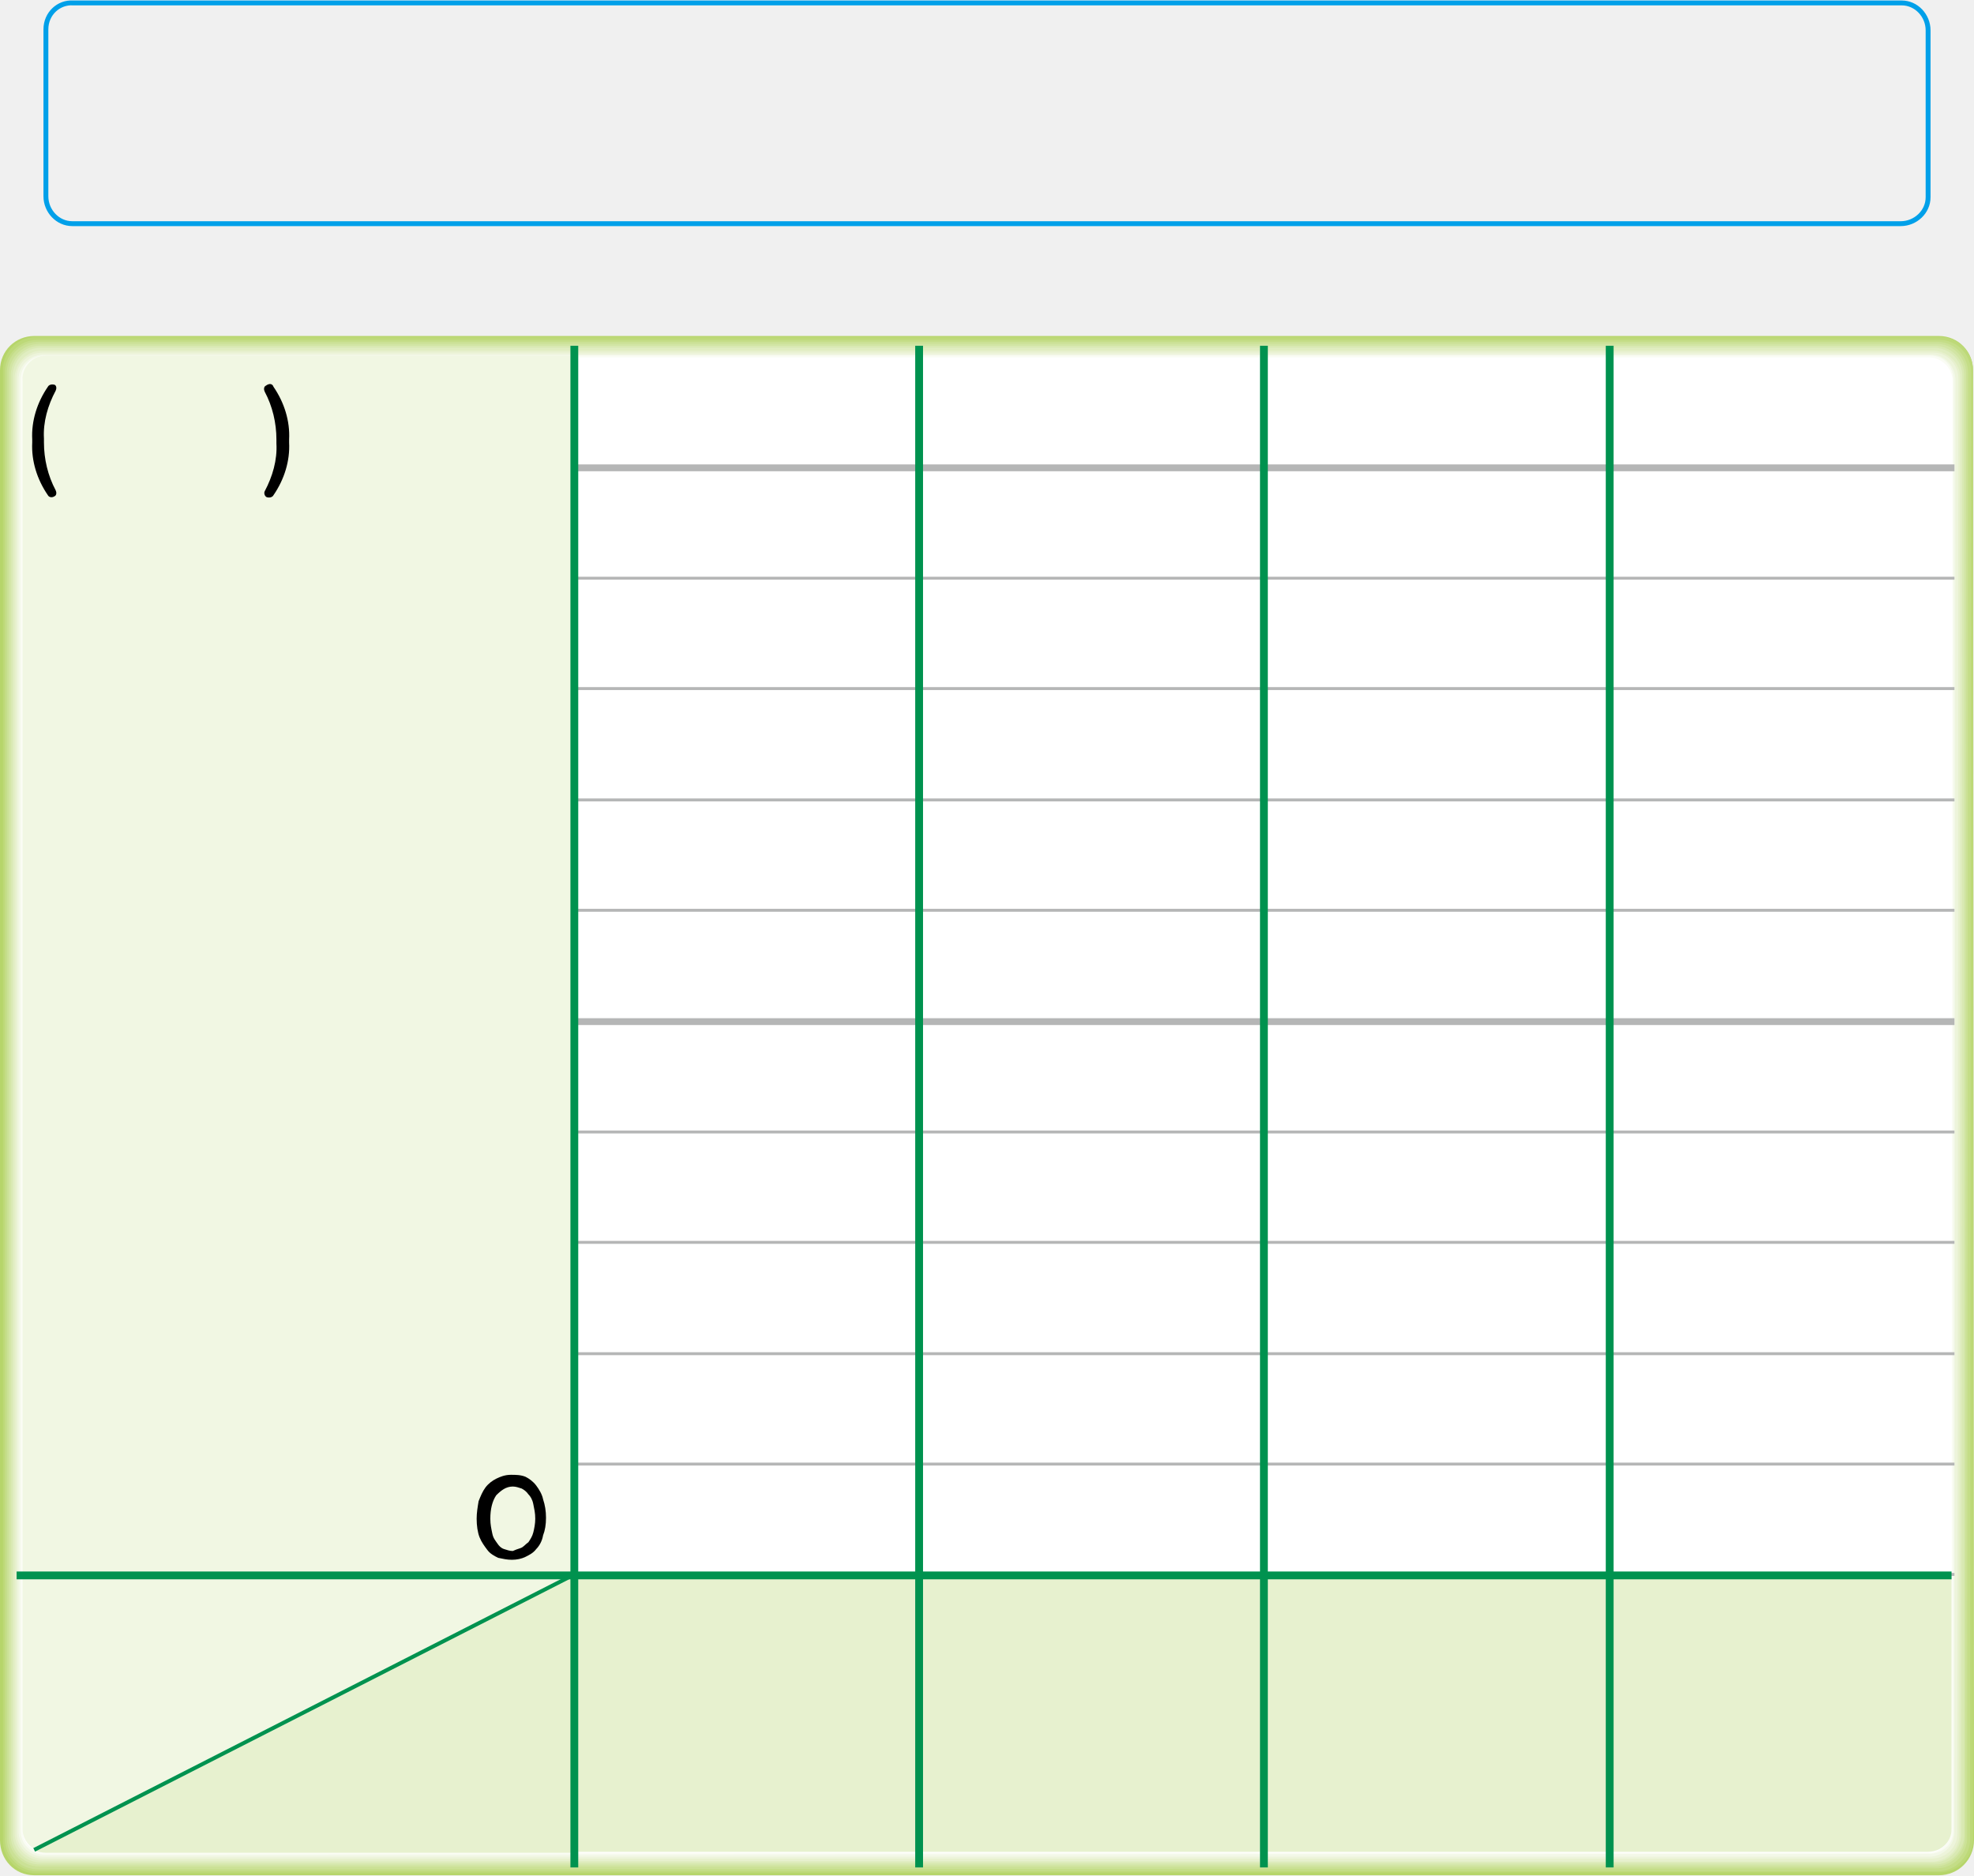
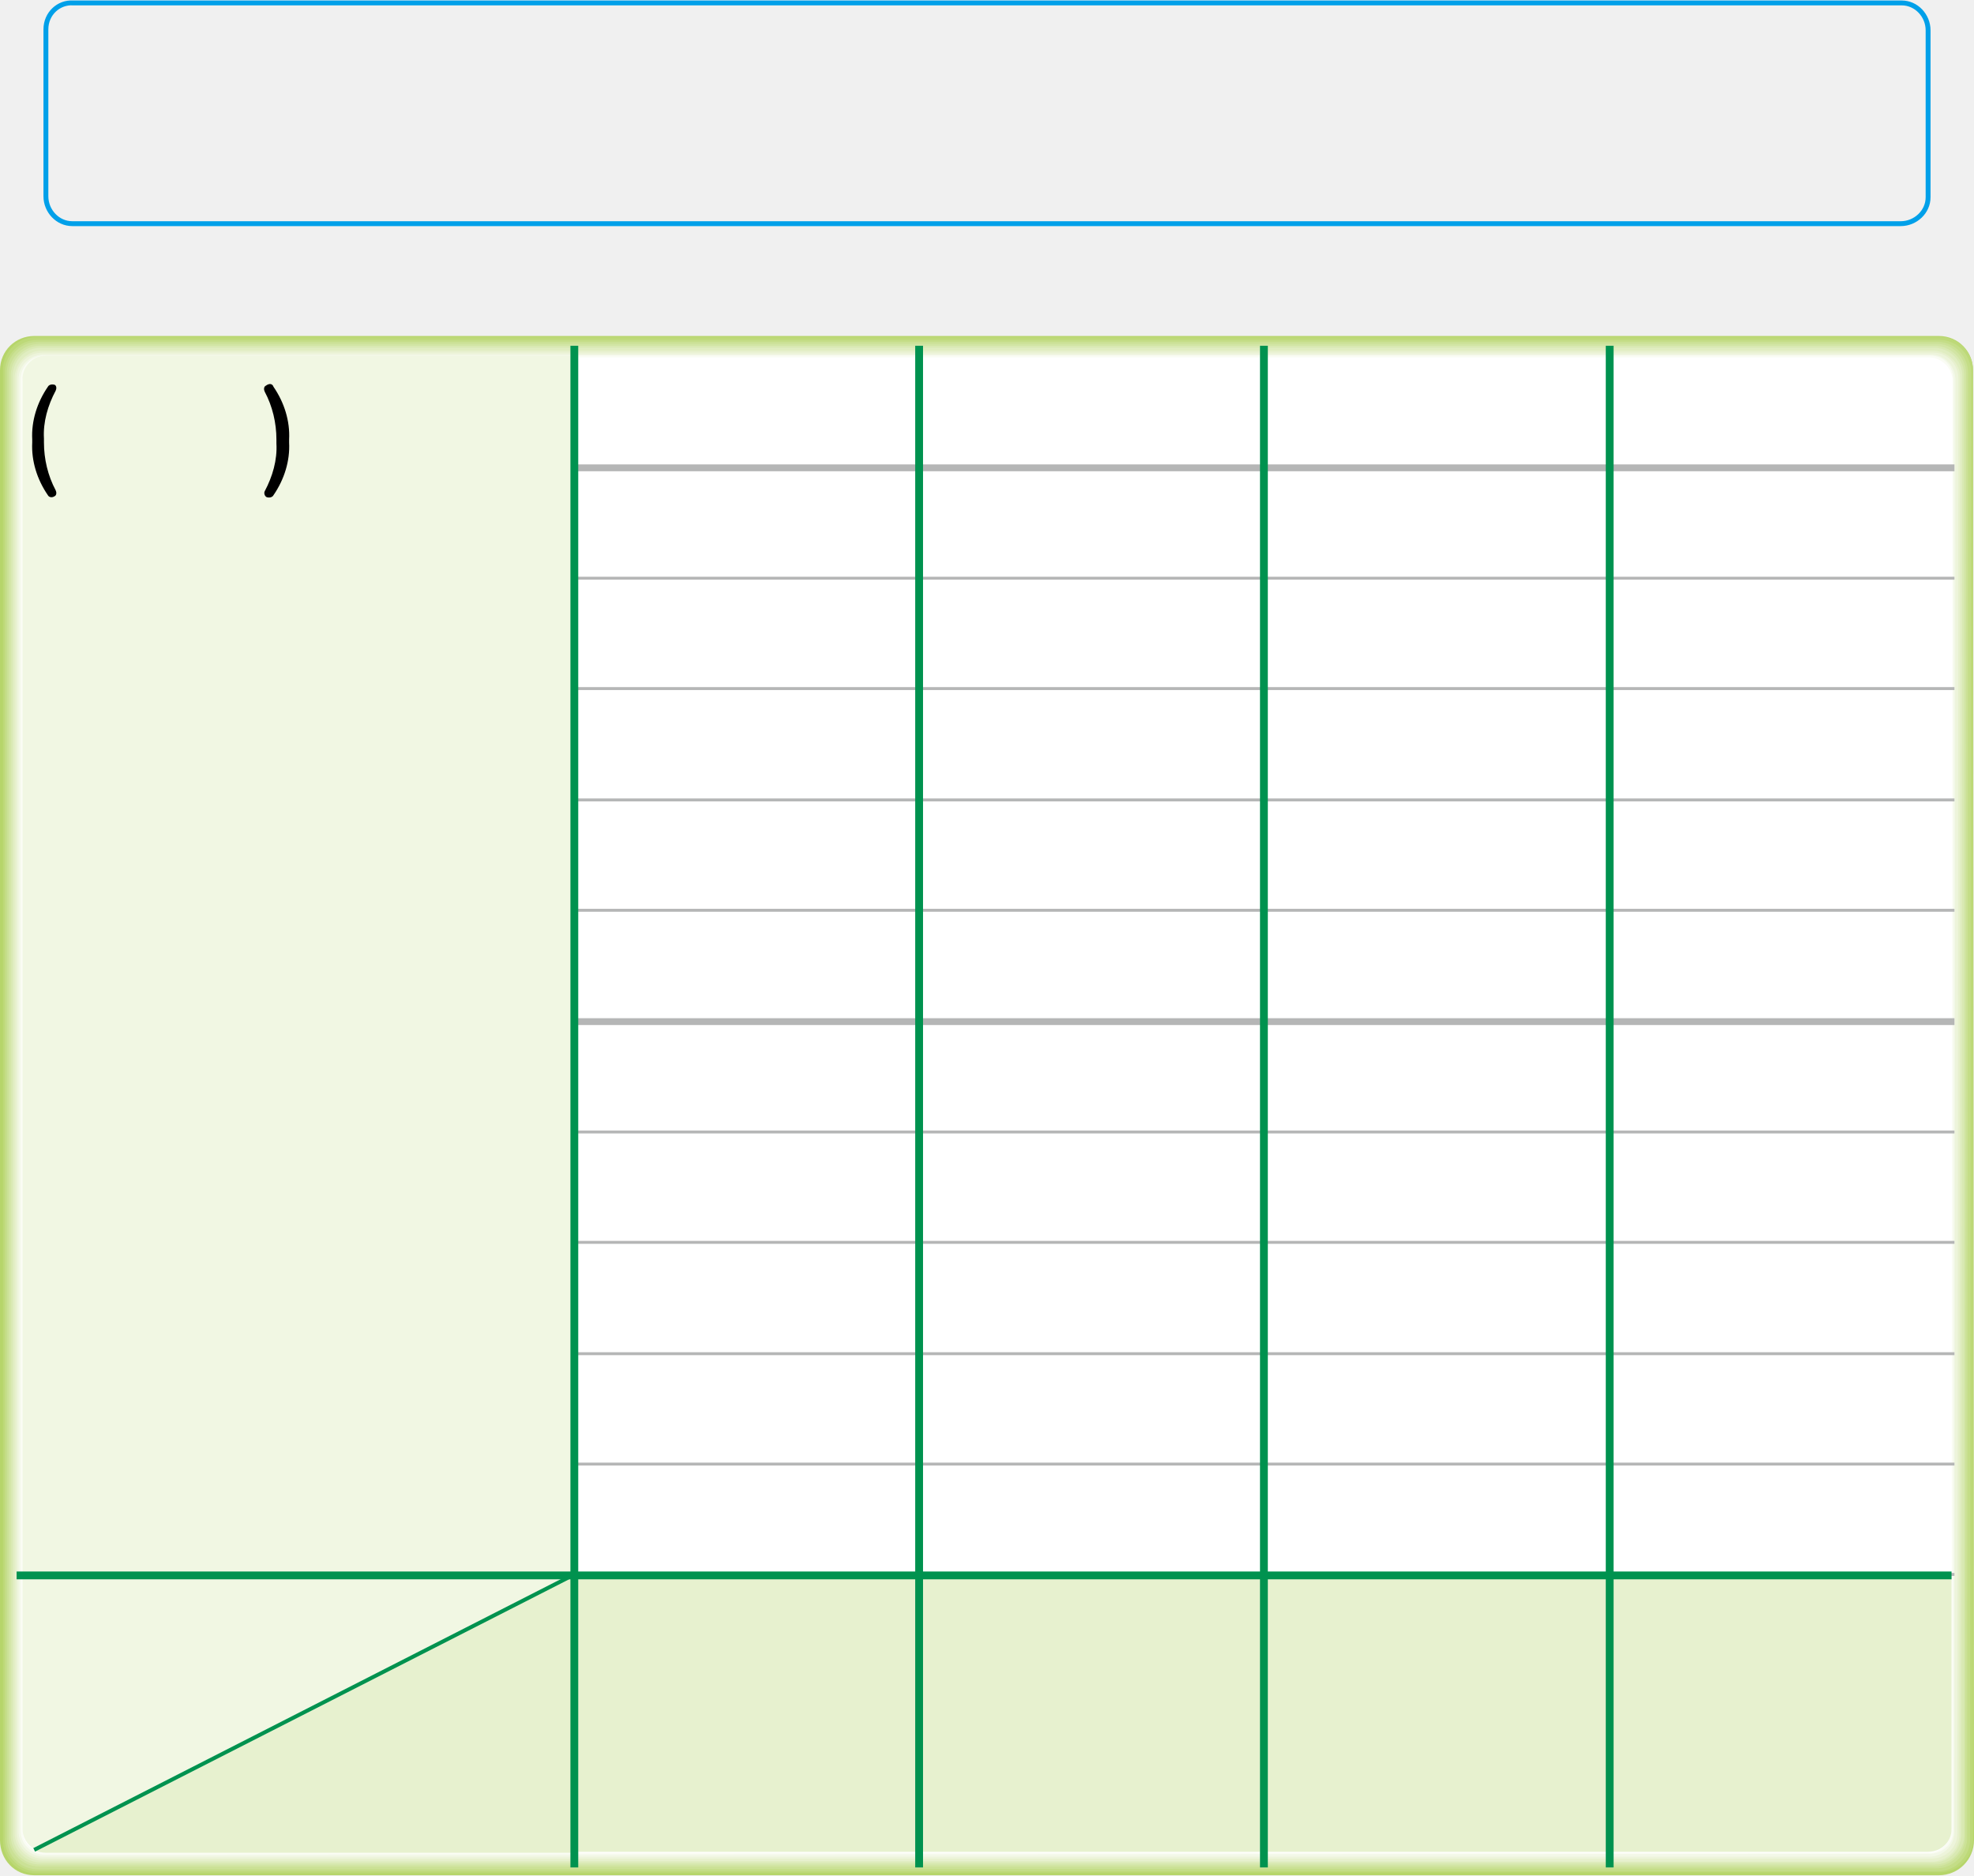
<svg xmlns="http://www.w3.org/2000/svg" xmlns:xlink="http://www.w3.org/1999/xlink" version="1.1" id="Layer_1" x="0px" y="0px" width="202.1px" height="192px" preserveAspectRatio="none" viewBox="0 0 202.1 192" style="enable-background:new 0 0 202.1 192;" xml:space="preserve">
  <path style="fill:none;stroke:#00A0E9;stroke-width:0.5;" d="M7.5,0.3C6,0.2,4.7,1.4,4.7,3v0.1v17c0,1.5,1.2,2.8,2.7,2.8h0.1h187.1  c1.5,0,2.8-1.2,2.8-2.7v-0.1v-17c0-1.5-1.2-2.8-2.7-2.8h-0.1C194.6,0.3,7.5,0.3,7.5,0.3z" />
  <g>
    <g>
      <defs>
        <rect id="SVGID_1_" y="34.4" width="202.1" height="157.6" />
      </defs>
      <clipPath id="SVGID_2_">
        <use xlink:href="#SVGID_1_" style="overflow:visible;" />
      </clipPath>
      <g style="clip-path:url(#SVGID_2_);">
        <path style="fill:#B6D56A;" d="M202.1,188.4c0,2-1.6,3.6-3.6,3.6l0,0H3.5c-2,0-3.5-1.6-3.5-3.6l0,0V37.9c0-2,1.6-3.5,3.5-3.5h195     c2,0,3.5,1.6,3.5,3.5l0,0L202.1,188.4z" />
        <path style="fill:#BDD978;" d="M3.7,191.8c-1.9,0-3.4-1.5-3.4-3.4l0,0V38c0-0.1,0-0.2,0-0.3c0.1-1.8,1.6-3.2,3.4-3.2h195.1     c1.8,0.1,3.2,1.6,3.2,3.4v150.3c0,0.1,0,0.2,0,0.3c-0.1,1.8-1.6,3.2-3.4,3.2L3.7,191.8z" />
        <path style="fill:#C4DD87;" d="M3.8,191.6c-1.8,0-3.3-1.5-3.3-3.3V37.9c0.1-1.7,1.6-3.1,3.3-3.1h194.9c1.8,0.1,3.1,1.6,3.1,3.3     l-0.1,150.1c0,0.1,0,0.2,0,0.3c-0.1,1.7-1.6,3.1-3.3,3.1L3.8,191.6L3.8,191.6z" />
        <path style="fill:#CBE196;" d="M3.9,191.4c-1.8,0-3.2-1.4-3.2-3.2V38c0.1-1.7,1.5-3,3.2-3h194.6c1.7,0.1,3,1.5,3,3.2L201.4,188     c0,0.1,0,0.2,0,0.3c-0.1,1.7-1.5,3-3.2,3L3.9,191.4z" />
        <path style="fill:#D2E5A4;" d="M4,191.1c-1.7,0-3.1-1.4-3.1-3.1c0,0,0,0,0-0.1V38.2c0.1-1.7,1.5-3,3.2-3h194.3     c1.7,0.1,2.9,1.5,2.9,3.1L201.2,188c0,0.1,0,0.2,0,0.2c-0.1,1.6-1.5,2.9-3.1,2.9L4,191.1z" />
        <path style="fill:#D9E9B3;" d="M4.1,190.9c-1.7,0-3-1.3-3-3V38.3c0.1-1.6,1.4-2.9,3-2.9h194.1c1.6,0.1,2.9,1.4,2.9,3v149.4     c0,0.1,0,0.2,0,0.2c-0.1,1.6-1.4,2.9-3,2.9L4.1,190.9z" />
        <path style="fill:#E0EDC1;" d="M4.2,190.7c-1.6,0-2.9-1.3-2.9-2.9V38.4c0.1-1.6,1.3-2.8,2.9-2.8h193.9c1.6,0.1,2.8,1.3,2.8,2.9     l-0.1,149.2v0.2c-0.1,1.6-1.3,2.8-2.9,2.8H4.2z" />
        <path style="fill:#E7F0CE;" d="M4.3,190.5c-1.5,0-2.8-1.3-2.8-2.8l0,0V38.6c0.1-1.5,1.3-2.7,2.8-2.7H198c1.5,0.1,2.7,1.3,2.7,2.8     l-0.1,149c0,0.1,0,0.1,0,0.2c0,1.5-1.3,2.7-2.8,2.7L4.3,190.5z" />
        <path style="fill:#EDF4DB;" d="M4.4,190.3c-1.5,0-2.7-1.2-2.7-2.7l0,0V38.9c0-0.1,0-0.1,0-0.2c0-1.5,1.2-2.6,2.7-2.6h193.5     c1.5,0,2.6,1.2,2.6,2.7l-0.1,148.7v0.2c0,1.5-1.2,2.6-2.7,2.6H4.4z" />
        <path style="fill:#F3F8E8;" d="M4.5,190.1c-1.4,0-2.6-1.1-2.6-2.6l0,0V38.8c0-1.4,1.2-2.5,2.6-2.5h193.2c1.4,0,2.5,1.2,2.5,2.6     l-0.1,148.5v0.2c0,1.4-1.2,2.5-2.6,2.5L4.5,190.1L4.5,190.1z" />
        <path style="fill:#FAFCF4;" d="M4.6,189.9c-1.4,0-2.5-1.1-2.5-2.5l0,0V39.1c0-0.1,0-0.1,0-0.2c0-1.4,1.1-2.5,2.5-2.5h193     c1.4,0,2.4,1.1,2.4,2.5v148.3v0.2c0,1.4-1.1,2.4-2.5,2.4L4.6,189.9z" />
        <path style="fill:#FFFFFF;" d="M199.8,187.3c0,1.3-1.1,2.4-2.4,2.4l0,0H4.7c-1.3,0-2.4-1-2.4-2.3l0,0V39.1c0-1.3,1.1-2.4,2.4-2.4     h192.7c1.3,0,2.4,1.1,2.4,2.4l0,0L199.8,187.3z" />
        <path style="fill:#E7F1CF;" d="M58.8,161.2v28.4h138.6c1.3,0,2.4-1,2.4-2.3l0,0v-26.1L58.8,161.2L58.8,161.2z" />
        <path style="fill:#E7F1CF;" d="M3.5,189.4c0.4,0.2,0.8,0.3,1.2,0.3h54.1v-28.4L3.5,189.4z" />
        <path style="fill:#F1F7E3;" d="M58.8,36.4H4.7c-1.3,0-2.4,1.1-2.4,2.4v122.5h56.5V36.4z" />
        <path style="fill:#F1F7E3;" d="M2.3,161.2v26.1c0,0.8,0.5,1.6,1.2,2l55.3-28.1H2.3z" />
        <path style="fill:#FFFFFF;" d="M199.8,161.2L199.9,39c0-1.3-1.1-2.4-2.4-2.4l0,0H58.8v124.5L199.8,161.2L199.8,161.2z" />
      </g>
    </g>
  </g>
  <g>
    <g>
      <defs>
        <rect id="SVGID_3_" y="34.4" width="202.1" height="157.6" />
      </defs>
      <clipPath id="SVGID_4_">
        <use xlink:href="#SVGID_3_" style="overflow:visible;" />
      </clipPath>
      <g style="clip-path:url(#SVGID_4_);">
        <line style="fill:none;stroke:#B5B6B6;stroke-width:0.3;" x1="58.8" y1="59.2" x2="200.1" y2="59.2" />
        <line style="fill:none;stroke:#B5B6B6;stroke-width:0.7;" x1="58.8" y1="47.9" x2="200.1" y2="47.9" />
        <path style="fill:none;stroke:#B5B6B6;stroke-width:0.3;" d="M58.8,93.2h141.3 M58.8,81.9h141.3 M58.8,70.5h141.3" />
        <line style="fill:none;stroke:#B5B6B6;stroke-width:0.7;" x1="58.8" y1="104.6" x2="200.1" y2="104.6" />
        <path style="fill:none;stroke:#B5B6B6;stroke-width:0.3;" d="M58.8,161.2h141.3 M58.8,149.9h141.3 M58.8,138.6h141.3 M58.8,115.9     h141.3 M58.8,127.2h141.3" />
        <path style="fill:none;stroke:#00924F;stroke-width:0.8;" d="M58.8,35.4v155.8 M199.8,161.3H1.7" />
        <line style="fill:none;stroke:#00924F;stroke-width:0.4;" x1="58.8" y1="161.2" x2="3.5" y2="189.4" />
      </g>
    </g>
  </g>
  <path d="M5.7,40c-0.8,1.5-1.3,3.2-1.2,4.9v0.4c0,1.7,0.4,3.4,1.2,4.9c0.1,0.2,0.1,0.5-0.1,0.6l0,0C5.3,51,5,50.9,4.9,50.7  c-1.1-1.6-1.7-3.5-1.6-5.4V45c-0.1-1.9,0.5-3.8,1.6-5.4c0.1-0.2,0.4-0.3,0.7-0.2l0,0C5.8,39.5,5.8,39.8,5.7,40L5.7,40z" />
  <path d="M28,39.6c1.1,1.6,1.7,3.5,1.6,5.4v0.3c0.1,1.9-0.5,3.8-1.6,5.4c-0.1,0.2-0.4,0.3-0.7,0.2c-0.2-0.1-0.3-0.4-0.2-0.6l0,0  c0.8-1.5,1.3-3.2,1.2-4.9V45c0-1.7-0.4-3.4-1.2-4.9c-0.1-0.2-0.1-0.5,0.1-0.6l0,0C27.6,39.2,27.9,39.3,28,39.6L28,39.6z" />
  <g>
    <g>
      <defs>
        <rect id="SVGID_5_" y="34.4" width="202.1" height="157.6" />
      </defs>
      <clipPath id="SVGID_6_">
        <use xlink:href="#SVGID_5_" style="overflow:visible;" />
      </clipPath>
      <g style="clip-path:url(#SVGID_6_);">
        <path style="fill:none;stroke:#00924F;stroke-width:0.8;" d="M164.8,35.4v155.8 M129.4,35.4v155.8 M94.1,35.4v155.8" />
      </g>
    </g>
  </g>
-   <g>
-     <path d="M54.9,158.6c-0.3,0.4-0.7,0.6-1.1,0.8c-0.4,0.2-0.9,0.3-1.4,0.3s-0.9-0.1-1.4-0.2c-0.4-0.2-0.8-0.4-1.1-0.8   s-0.6-0.8-0.8-1.3s-0.3-1.2-0.3-1.9c0-0.6,0.1-1.2,0.2-1.8c0.2-0.5,0.4-1,0.7-1.4s0.7-0.7,1.1-0.9c0.4-0.2,0.9-0.4,1.5-0.4   c0.5,0,1,0,1.5,0.2c0.4,0.2,0.8,0.5,1.1,0.9s0.6,0.9,0.7,1.4c0.2,0.6,0.3,1.2,0.3,1.9s-0.1,1.3-0.3,1.8   C55.5,157.8,55.2,158.3,54.9,158.6z M53.3,158.5c0.3-0.1,0.5-0.4,0.8-0.6c0.2-0.3,0.4-0.6,0.5-1s0.2-0.9,0.2-1.4   c0-0.6-0.1-1-0.2-1.5s-0.3-0.8-0.5-1c-0.2-0.3-0.5-0.5-0.7-0.6c-0.3-0.1-0.6-0.2-0.9-0.2c-0.7,0-1.2,0.4-1.7,0.9   c-0.4,0.6-0.6,1.4-0.6,2.4c0,0.6,0.1,1,0.2,1.5s0.3,0.7,0.5,1s0.4,0.5,0.7,0.6s0.6,0.2,0.9,0.2C52.7,158.7,53,158.6,53.3,158.5z" />
-   </g>
</svg>
